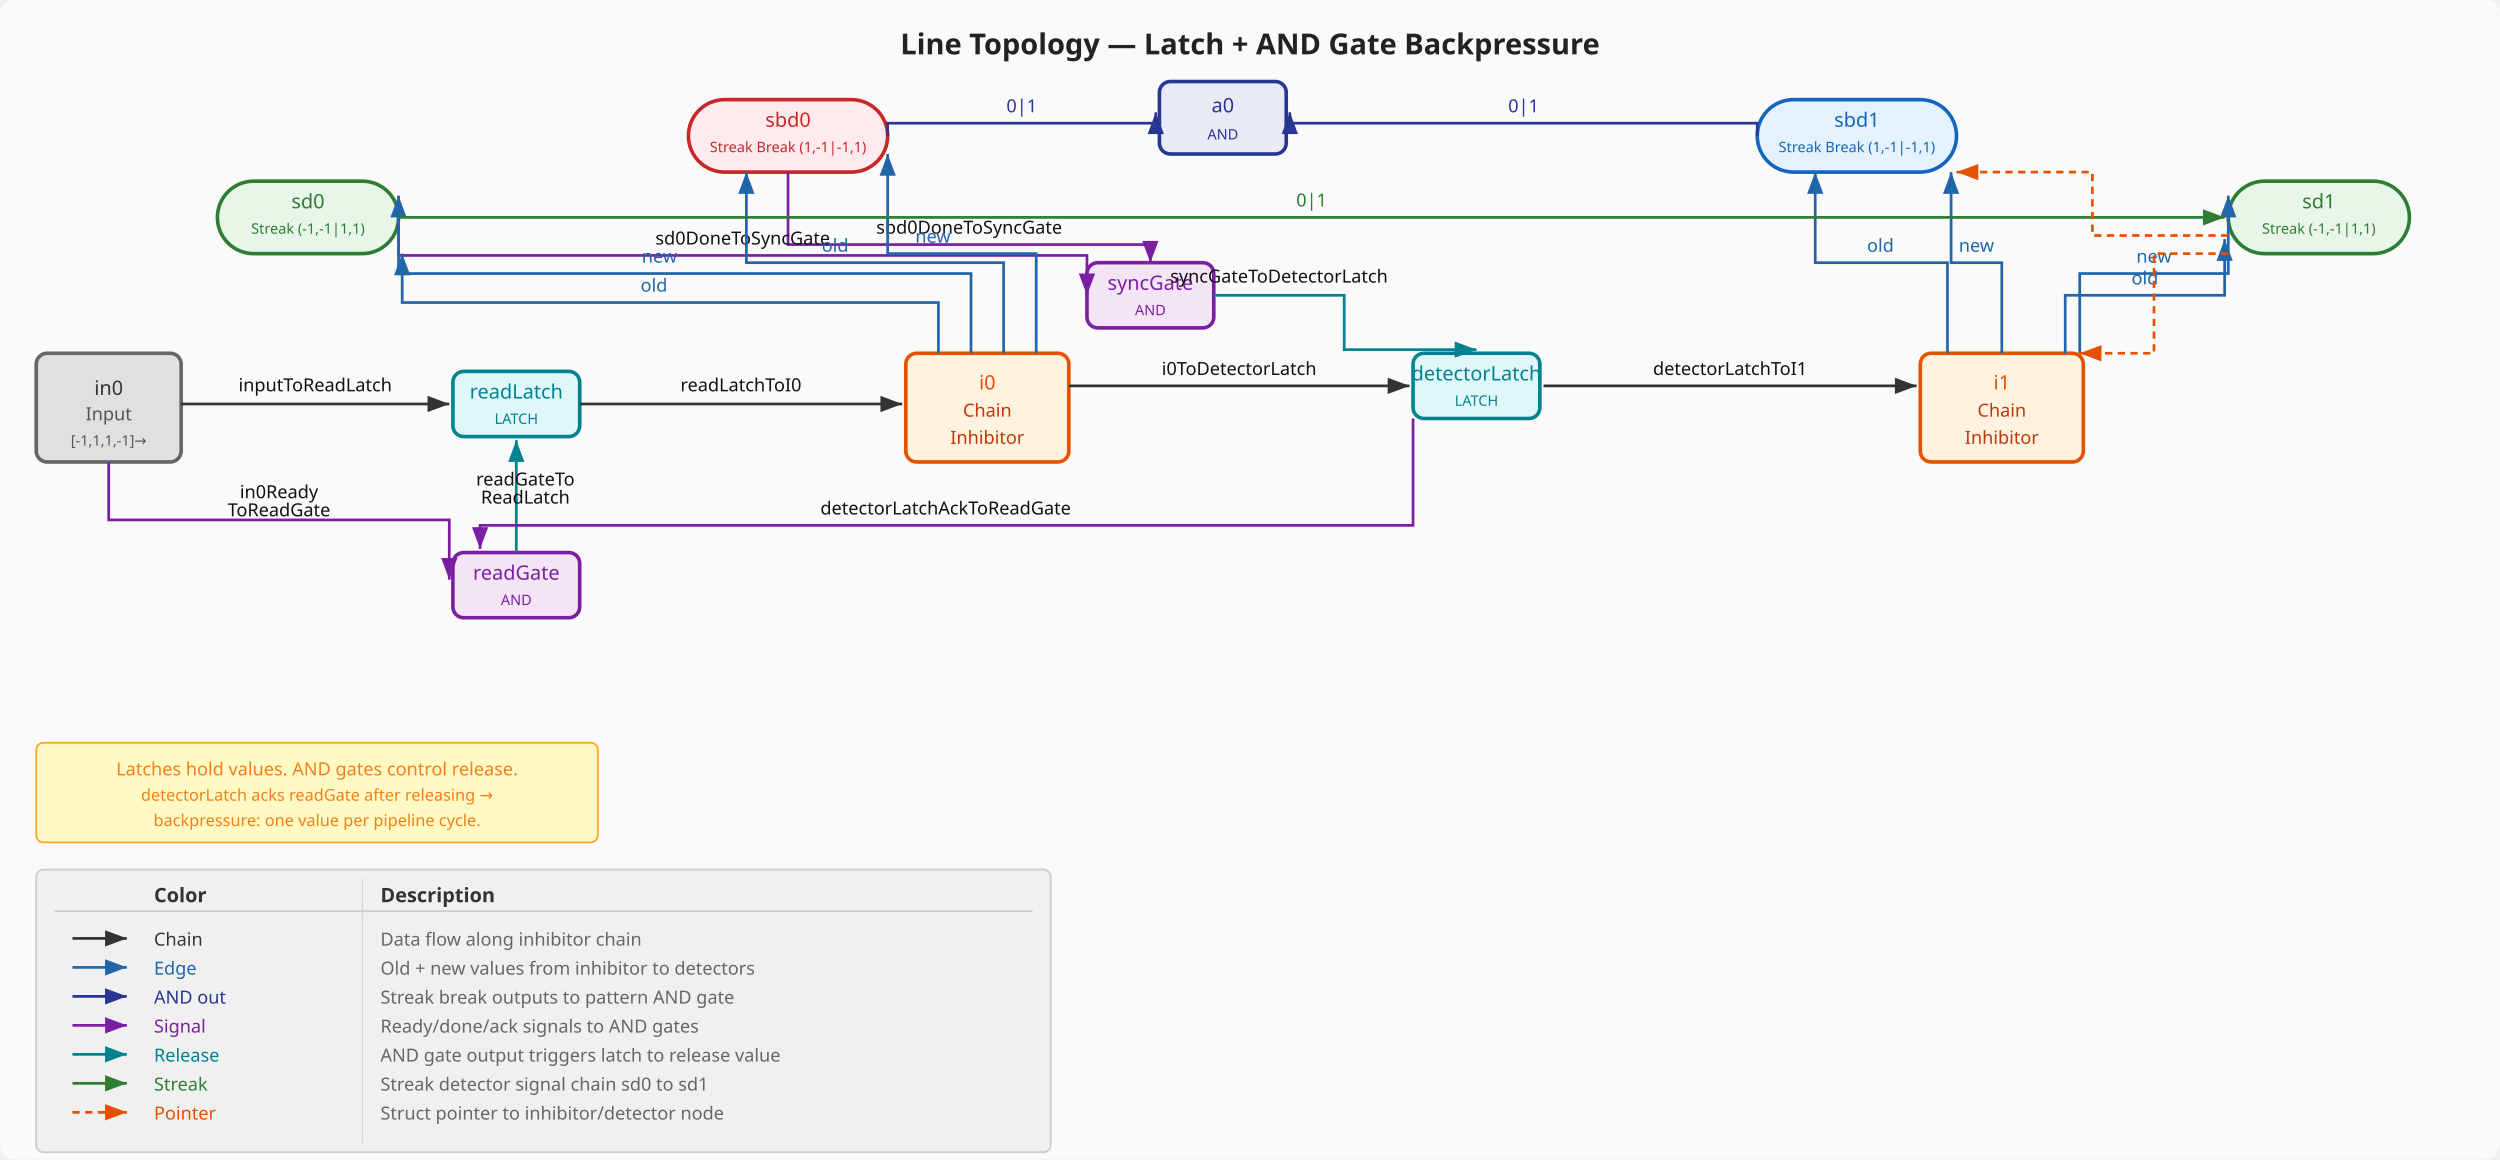
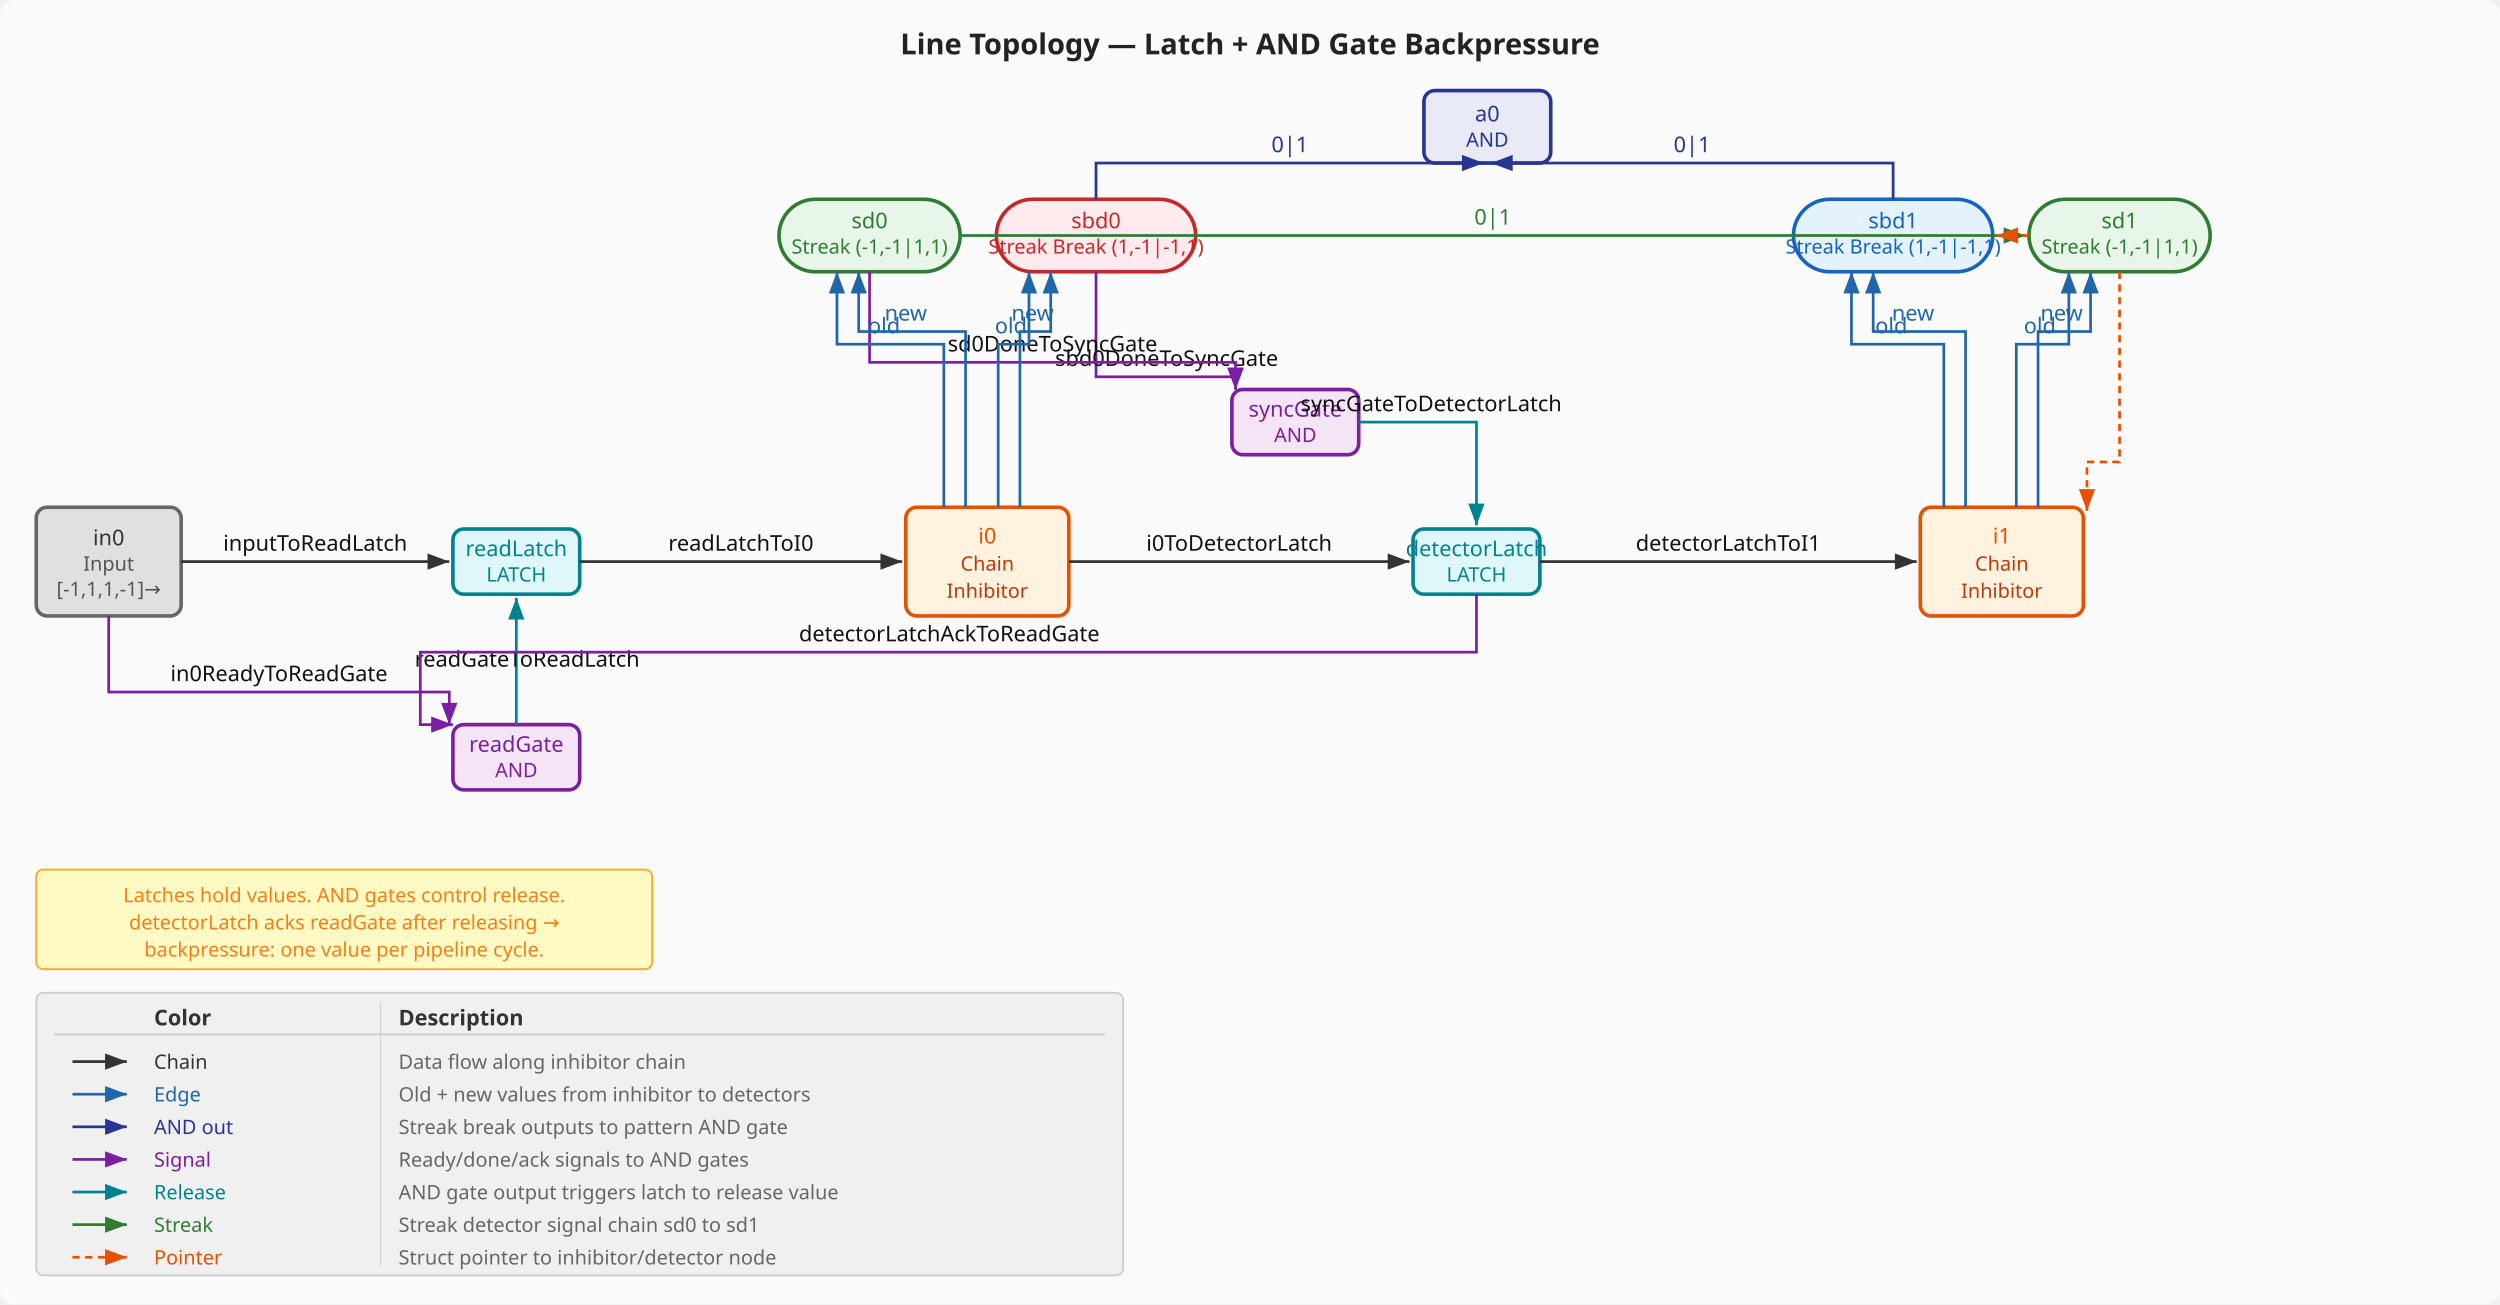
- <svg xmlns="http://www.w3.org/2000/svg" viewBox="0 0 1380 640" font-weight="400" font-family="ui-sans-serif, system-ui, sans-serif">
+ <svg xmlns="http://www.w3.org/2000/svg" viewBox="0 0 1380 720" font-weight="400" font-family="ui-sans-serif, system-ui, sans-serif">
  <style>
    svg { font-family: ui-sans-serif, system-ui, sans-serif; font-size: 12px; font-weight: 400; }

    /* ── Background ─────────────────────────────────────────── */
    .diagram-bg { fill: #fafafa; }

    /* ── Node shapes ─────────────────────────────────────────── */
    .shape-input    { fill: #e0e0e0; stroke: #666;    stroke-width: 2; }
    .shape-inhibitor{ fill: #fff3e0; stroke: #e65100; stroke-width: 2; }
    .shape-latch    { fill: #e0f7fa; stroke: #00838f; stroke-width: 2; }
    .shape-and-gate { fill: #f3e5f5; stroke: #7b1fa2; stroke-width: 2; }
    .shape-pattern-and { fill: #e8eaf6; stroke: #283593; stroke-width: 2; }
    .shape-sbd0     { fill: #ffebee; stroke: #c62828; stroke-width: 2; }
    .shape-sbd1     { fill: #e3f2fd; stroke: #1565c0; stroke-width: 2; }
    .shape-sd       { fill: #e8f5e9; stroke: #2e7d32; stroke-width: 2; }

    /* ── Node text ───────────────────────────────────────────── */
-     .node-title    { text-anchor: middle; font-weight: normal; font-size: 11px; }
-     .node-sublabel { text-anchor: middle; font-weight: normal; font-size: 10px; }
-     .node-type     { text-anchor: middle; font-weight: normal; font-size: 8px; }
+     .node-title    { text-anchor: middle; font-weight: normal; font-size: 12px; }
+     .node-sublabel { text-anchor: middle; font-weight: normal; font-size: 11px; }
+     .node-type     { text-anchor: middle; font-weight: normal; font-size: 11px; }

    .text-input    { fill: #333; }
    .text-sublabel { fill: #555; }
    .text-inhibitor{ fill: #e65100; }
    .text-inhibitor-sub { fill: #bf360c; }
    .text-latch    { fill: #00838f; }
    .text-and-gate { fill: #7b1fa2; }
    .text-pattern-and { fill: #283593; }
    .text-sbd0     { fill: #c62828; }
    .text-sbd1     { fill: #1565c0; }
    .text-sd       { fill: #2e7d32; }

    /* ── Edge lines ──────────────────────────────────────────── */
    .chain           { stroke: #333;    stroke-width: 1.5px; fill: none; marker-end: url(#arrow); }
    .edge-connection { stroke: #2266aa; stroke-width: 1.5px; fill: none; marker-end: url(#arrow-blue); }
    .and-out         { stroke: #283593; stroke-width: 1.5px; fill: none; marker-end: url(#arrow-indigo); }
    .signal          { stroke: #7b1fa2; stroke-width: 1.5px; fill: none; marker-end: url(#arrow-magenta); }
    .release         { stroke: #00838f; stroke-width: 1.5px; fill: none; marker-end: url(#arrow-teal); }
    .streak          { stroke: #2e7d32; stroke-width: 1.5px; fill: none; marker-end: url(#arrow-green); }
    .pointer         { stroke: #e65100; stroke-width: 1.5px; fill: none; stroke-dasharray: 4 3; marker-end: url(#arrow-orange); }

    /* ── Edge labels ─────────────────────────────────────────── */
-     .edge-label  { font-size: 10px; text-anchor: middle; }
-     .value-label { font-size: 10px; text-anchor: middle; }
+     .edge-label  { font-size: 12px; text-anchor: middle; }
+     .value-label { font-size: 12px; text-anchor: middle; }

    /* ── Annotation / legend ─────────────────────────────────── */
    .behavior-note-bg  { fill: #fff9c4; stroke: #f9a825; }
    .behavior-note-text { fill: #f57f17; text-anchor: middle; }
    .legend-bg         { fill: #f0f0f0; stroke: #ccc; }
-     .legend-heading    { font-weight: bold; font-size: 11px; fill: #333; }
-     .legend-name       { font-size: 10px; }
-     .legend-desc       { font-size: 10px; fill: #666; }
+     .legend-heading    { font-weight: bold; font-size: 12px; fill: #333; }
+     .legend-name       { font-size: 11px; }
+     .legend-desc       { font-size: 11px; fill: #666; }
    .legend-divider    { stroke: #ccc; }
    .title-text        { font-size: 16px; font-weight: bold; fill: #222; text-anchor: middle; }
  </style>
  <defs>
    <marker id="arrow" markerWidth="8" markerHeight="6" refX="8" refY="3" orient="auto">
      <path d="M0,0 L8,3 L0,6" fill="#333" />
    </marker>
    <marker id="arrow-blue" markerWidth="8" markerHeight="6" refX="8" refY="3" orient="auto">
      <path d="M0,0 L8,3 L0,6" fill="#2266aa" />
    </marker>
    <marker id="arrow-indigo" markerWidth="8" markerHeight="6" refX="8" refY="3" orient="auto">
      <path d="M0,0 L8,3 L0,6" fill="#283593" />
    </marker>
    <marker id="arrow-green" markerWidth="8" markerHeight="6" refX="8" refY="3" orient="auto">
      <path d="M0,0 L8,3 L0,6" fill="#2e7d32" />
    </marker>
    <marker id="arrow-orange" markerWidth="8" markerHeight="6" refX="8" refY="3" orient="auto">
      <path d="M0,0 L8,3 L0,6" fill="#e65100" />
    </marker>
    <marker id="arrow-magenta" markerWidth="8" markerHeight="6" refX="8" refY="3" orient="auto">
      <path d="M0,0 L8,3 L0,6" fill="#7b1fa2" />
    </marker>
    <marker id="arrow-teal" markerWidth="8" markerHeight="6" refX="8" refY="3" orient="auto">
      <path d="M0,0 L8,3 L0,6" fill="#00838f" />
    </marker>
  </defs>
-   <rect width="1380" height="640" rx="8" class="diagram-bg" />
+   <rect width="1380" height="720" rx="8" class="diagram-bg" />
  <text x="690" y="30" class="title-text">Line Topology — Latch + AND Gate Backpressure</text>
  <g id="node-a0" data-role="pattern-and-gate">
-     <rect x="640" y="45" width="70" height="40" rx="6" class="shape-pattern-and" />
-     <text x="675" y="62" font-weight="100" class="node-title text-pattern-and">a0</text>
-     <text x="675" y="77" font-weight="100" class="node-type text-pattern-and">AND</text>
+     <rect x="786" y="50" width="70" height="40" rx="6" class="shape-pattern-and" />
+     <text x="821" y="67" font-weight="100" class="node-title text-pattern-and">a0</text>
+     <text x="821" y="81" font-weight="100" class="node-type text-pattern-and">AND</text>
+   </g>
+   <g id="node-sd0" data-role="streak-detector" data-index="0">
+     <rect x="430" y="110" width="100" height="40" rx="20" class="shape-sd" />
+     <text x="480" y="126" font-weight="100" class="node-title text-sd">sd0</text>
+     <text x="480" y="140" font-weight="100" class="node-type text-sd">Streak (-1,-1|1,1)</text>
  </g>
  <g id="node-sbd0" data-role="streak-break-detector" data-index="0">
-     <rect x="380" y="55" width="110" height="40" rx="20" class="shape-sbd0" />
-     <text x="435" y="70" font-weight="100" class="node-title text-sbd0">sbd0</text>
-     <text x="435" y="84" font-weight="100" class="node-type text-sbd0">Streak Break (1,-1|-1,1)</text>
+     <rect x="550" y="110" width="110" height="40" rx="20" class="shape-sbd0" />
+     <text x="605" y="126" font-weight="100" class="node-title text-sbd0">sbd0</text>
+     <text x="605" y="140" font-weight="100" class="node-type text-sbd0">Streak Break (1,-1|-1,1)</text>
  </g>
  <g id="node-sbd1" data-role="streak-break-detector" data-index="1">
-     <rect x="970" y="55" width="110" height="40" rx="20" class="shape-sbd1" />
-     <text x="1025" y="70" font-weight="100" class="node-title text-sbd1">sbd1</text>
-     <text x="1025" y="84" font-weight="100" class="node-type text-sbd1">Streak Break (1,-1|-1,1)</text>
+     <rect x="990" y="110" width="110" height="40" rx="20" class="shape-sbd1" />
+     <text x="1045" y="126" font-weight="100" class="node-title text-sbd1">sbd1</text>
+     <text x="1045" y="140" font-weight="100" class="node-type text-sbd1">Streak Break (1,-1|-1,1)</text>
+   </g>
+   <g id="node-sd1" data-role="streak-detector" data-index="1">
+     <rect x="1120" y="110" width="100" height="40" rx="20" class="shape-sd" />
+     <text x="1170" y="126" font-weight="100" class="node-title text-sd">sd1</text>
+     <text x="1170" y="140" font-weight="100" class="node-type text-sd">Streak (-1,-1|1,1)</text>
+   </g>
+   <g id="node-syncGate" data-role="and-gate">
+     <rect x="680" y="215" width="70" height="36" rx="6" class="shape-and-gate" />
+     <text x="715" y="230" font-weight="100" class="node-title text-and-gate">syncGate</text>
+     <text x="715" y="244" font-weight="100" class="node-type text-and-gate">AND</text>
  </g>
  <g id="node-in0" data-role="input">
-     <rect x="20" y="195" width="80" height="60" rx="6" class="shape-input" />
-     <text x="60" y="218" font-weight="100" class="node-title text-input">in0</text>
-     <text x="60" y="232" font-weight="100" class="node-sublabel text-sublabel">Input</text>
-     <text x="60" y="246" font-weight="100" class="node-type text-sublabel">[-1,1,1,-1]→</text>
+     <rect x="20" y="280" width="80" height="60" rx="6" class="shape-input" />
+     <text x="60" y="301" font-weight="100" class="node-title text-input">in0</text>
+     <text x="60" y="315" font-weight="100" class="node-sublabel text-sublabel">Input</text>
+     <text x="60" y="329" font-weight="100" class="node-type text-sublabel">[-1,1,1,-1]→</text>
  </g>
  <g id="node-readLatch" data-role="latch">
-     <rect x="250" y="205" width="70" height="36" rx="6" class="shape-latch" />
-     <text x="285" y="220" font-weight="100" class="node-title text-latch">readLatch</text>
-     <text x="285" y="234" font-weight="100" class="node-type text-latch">LATCH</text>
+     <rect x="250" y="292" width="70" height="36" rx="6" class="shape-latch" />
+     <text x="285" y="307" font-weight="100" class="node-title text-latch">readLatch</text>
+     <text x="285" y="321" font-weight="100" class="node-type text-latch">LATCH</text>
  </g>
  <g id="node-i0" data-role="inhibitor" data-index="0">
-     <rect x="500" y="195" width="90" height="60" rx="6" class="shape-inhibitor" />
-     <text x="545" y="215" font-weight="100" class="node-title text-inhibitor">i0</text>
-     <text x="545" y="230" font-weight="100" class="node-sublabel text-inhibitor-sub">Chain</text>
-     <text x="545" y="245" font-weight="100" class="node-sublabel text-inhibitor-sub">Inhibitor</text>
+     <rect x="500" y="280" width="90" height="60" rx="6" class="shape-inhibitor" />
+     <text x="545" y="300" font-weight="100" class="node-title text-inhibitor">i0</text>
+     <text x="545" y="315" font-weight="100" class="node-sublabel text-inhibitor-sub">Chain</text>
+     <text x="545" y="330" font-weight="100" class="node-sublabel text-inhibitor-sub">Inhibitor</text>
  </g>
  <g id="node-detectorLatch" data-role="latch">
-     <rect x="780" y="195" width="70" height="36" rx="6" class="shape-latch" />
-     <text x="815" y="210" font-weight="100" class="node-title text-latch">detectorLatch</text>
-     <text x="815" y="224" font-weight="100" class="node-type text-latch">LATCH</text>
+     <rect x="780" y="292" width="70" height="36" rx="6" class="shape-latch" />
+     <text x="815" y="307" font-weight="100" class="node-title text-latch">detectorLatch</text>
+     <text x="815" y="321" font-weight="100" class="node-type text-latch">LATCH</text>
  </g>
  <g id="node-i1" data-role="inhibitor" data-index="1">
-     <rect x="1060" y="195" width="90" height="60" rx="6" class="shape-inhibitor" />
-     <text x="1105" y="215" font-weight="100" class="node-title text-inhibitor">i1</text>
-     <text x="1105" y="230" font-weight="100" class="node-sublabel text-inhibitor-sub">Chain</text>
-     <text x="1105" y="245" font-weight="100" class="node-sublabel text-inhibitor-sub">Inhibitor</text>
+     <rect x="1060" y="280" width="90" height="60" rx="6" class="shape-inhibitor" />
+     <text x="1105" y="300" font-weight="100" class="node-title text-inhibitor">i1</text>
+     <text x="1105" y="315" font-weight="100" class="node-sublabel text-inhibitor-sub">Chain</text>
+     <text x="1105" y="330" font-weight="100" class="node-sublabel text-inhibitor-sub">Inhibitor</text>
  </g>
  <g id="node-readGate" data-role="and-gate">
-     <rect x="250" y="305" width="70" height="36" rx="6" class="shape-and-gate" />
-     <text x="285" y="320" font-weight="100" class="node-title text-and-gate">readGate</text>
-     <text x="285" y="334" font-weight="100" class="node-type text-and-gate">AND</text>
-   </g>
-   <g id="node-syncGate" data-role="and-gate">
-     <rect x="600" y="145" width="70" height="36" rx="6" class="shape-and-gate" />
-     <text x="635" y="160" font-weight="100" class="node-title text-and-gate">syncGate</text>
-     <text x="635" y="174" font-weight="100" class="node-type text-and-gate">AND</text>
-   </g>
-   <g id="node-sd0" data-role="streak-detector" data-index="0">
-     <rect x="120" y="100" width="100" height="40" rx="20" class="shape-sd" />
-     <text x="170" y="115" font-weight="100" class="node-title text-sd">sd0</text>
-     <text x="170" y="129" font-weight="100" class="node-type text-sd">Streak (-1,-1|1,1)</text>
-   </g>
-   <g id="node-sd1" data-role="streak-detector" data-index="1">
-     <rect x="1230" y="100" width="100" height="40" rx="20" class="shape-sd" />
-     <text x="1280" y="115" font-weight="100" class="node-title text-sd">sd1</text>
-     <text x="1280" y="129" font-weight="100" class="node-type text-sd">Streak (-1,-1|1,1)</text>
+     <rect x="250" y="400" width="70" height="36" rx="6" class="shape-and-gate" />
+     <text x="285" y="415" font-weight="100" class="node-title text-and-gate">readGate</text>
+     <text x="285" y="429" font-weight="100" class="node-type text-and-gate">AND</text>
  </g>
  <g id="edge-inputToReadLatch" data-role="edge" class="chain">
-     <line x1="100" y1="223" x2="248" y2="223" />
-     <text x="174" y="216" font-weight="300" fill="#111" stroke="none" class="edge-label">inputToReadLatch</text>
+     <line x1="100" y1="310" x2="248" y2="310" />
+     <text x="174" y="304" font-weight="300" fill="#111" stroke="none" class="edge-label">inputToReadLatch</text>
  </g>
  <g id="edge-readLatchToI0" data-role="edge" class="chain">
-     <line x1="320" y1="223" x2="498" y2="223" />
-     <text x="409" y="216" font-weight="300" fill="#111" stroke="none" class="edge-label">readLatchToI0</text>
+     <line x1="320" y1="310" x2="498" y2="310" />
+     <text x="409" y="304" font-weight="300" fill="#111" stroke="none" class="edge-label">readLatchToI0</text>
  </g>
  <g id="edge-i0ToDetectorLatch" data-role="edge" class="chain">
-     <line x1="590" y1="213" x2="778" y2="213" />
-     <text x="684" y="207" font-weight="300" fill="#111" stroke="none" class="edge-label">i0ToDetectorLatch</text>
+     <line x1="590" y1="310" x2="778" y2="310" />
+     <text x="684" y="304" font-weight="300" fill="#111" stroke="none" class="edge-label">i0ToDetectorLatch</text>
  </g>
  <g id="edge-detectorLatchToI1" data-role="edge" class="chain">
-     <line x1="852" y1="213" x2="1058" y2="213" />
-     <text x="955" y="207" font-weight="300" fill="#111" stroke="none" class="edge-label">detectorLatchToI1</text>
+     <line x1="850" y1="310" x2="1058" y2="310" />
+     <text x="954" y="304" font-weight="300" fill="#111" stroke="none" class="edge-label">detectorLatchToI1</text>
  </g>
  <g id="edge-in0ReadyToReadGate" data-role="edge" class="signal">
-     <path d="M60,255 L60,287 L248,287 L248,320" />
-     <text x="154" y="275" font-weight="300" fill="#111" stroke="none" class="edge-label" text-anchor="middle">in0Ready</text>
-     <text x="154" y="285" font-weight="300" fill="#111" stroke="none" class="edge-label" text-anchor="middle">ToReadGate</text>
+     <path d="M60,340 L60,382 L248,382 L248,400" />
+     <text x="154" y="376" font-weight="300" fill="#111" stroke="none" class="edge-label" text-anchor="middle">in0ReadyToReadGate</text>
  </g>
  <g id="edge-readGateToReadLatch" data-role="edge" class="release">
-     <line x1="285" y1="305" x2="285" y2="243" />
-     <text x="290" y="268" font-weight="300" fill="#111" stroke="none" class="edge-label" text-anchor="start">readGateTo</text>
-     <text x="290" y="278" font-weight="300" fill="#111" stroke="none" class="edge-label" text-anchor="start">ReadLatch</text>
+     <line x1="285" y1="400" x2="285" y2="330" />
+     <text x="291" y="368" font-weight="300" fill="#111" stroke="none" class="edge-label" text-anchor="start">readGateToReadLatch</text>
  </g>
  <g id="edge-syncGateToDetectorLatch" data-role="edge" class="release">
-     <path d="M670,163 L742,163 L742,193 L815,193" />
-     <text x="706" y="156" font-weight="300" fill="#111" stroke="none" class="edge-label">syncGateToDetectorLatch</text>
+     <path d="M750,233 L815,233 L815,290" />
+     <text x="790" y="227" font-weight="300" fill="#111" stroke="none" class="edge-label">syncGateToDetectorLatch</text>
  </g>
  <g id="edge-detectorLatchAckToReadGate" data-role="edge" class="signal">
-     <path d="M780,231 L780,290 L265,290 L265,303" />
-     <text x="522" y="284" font-weight="300" fill="#111" stroke="none" class="edge-label">detectorLatchAckToReadGate</text>
+     <path d="M815,328 L815,360 L232,360 L232,400 L250,400" />
+     <text x="524" y="354" font-weight="300" fill="#111" stroke="none" class="edge-label">detectorLatchAckToReadGate</text>
  </g>
  <g id="edge-sbd0DoneToSyncGate" data-role="edge" class="signal">
-     <path d="M435,95 L435,135 L635,135 L635,145" />
-     <text x="535" y="129" font-weight="300" fill="#111" stroke="none" class="edge-label">sbd0DoneToSyncGate</text>
+     <path d="M605,150 L605,208 L682,208 L682,215" />
+     <text x="644" y="202" font-weight="300" fill="#111" stroke="none" class="edge-label">sbd0DoneToSyncGate</text>
  </g>
  <g id="edge-sd0DoneToSyncGate" data-role="edge" class="signal">
-     <path d="M220,120 L220,141 L600,141 L600,163" />
-     <text x="410" y="135" font-weight="300" fill="#111" stroke="none" class="edge-label">sd0DoneToSyncGate</text>
+     <path d="M480,150 L480,200 L682,200 L682,215" />
+     <text x="581" y="194" font-weight="300" fill="#111" stroke="none" class="edge-label">sd0DoneToSyncGate</text>
+   </g>
+   <g id="edge-i0-sd0-old" data-role="edge" class="edge-connection">
+     <path d="M521,280 L521,190 L462,190 L462,150" />
+     <text x="488" y="184" font-weight="300" fill="#2266aa" stroke="none" class="value-label">old</text>
+   </g>
+   <g id="edge-i0-sd0-new" data-role="edge" class="edge-connection">
+     <path d="M533,280 L533,183 L474,183 L474,150" />
+     <text x="500" y="177" font-weight="300" fill="#2266aa" stroke="none" class="value-label">new</text>
  </g>
  <g id="edge-i0-sbd0-old" data-role="edge" class="edge-connection">
-     <path d="M554,195 L554,145 L412,145 L412,95" />
-     <text x="461" y="139" font-weight="300" fill="#2266aa" stroke="none" class="value-label">old</text>
+     <path d="M551,280 L551,190 L568,190 L568,150" />
+     <text x="558" y="184" font-weight="300" fill="#2266aa" stroke="none" class="value-label">old</text>
  </g>
  <g id="edge-i0-sbd0-new" data-role="edge" class="edge-connection">
-     <path d="M572,195 L572,140 L490,140 L490,85" />
-     <text x="515" y="134" font-weight="300" fill="#2266aa" stroke="none" class="value-label">new</text>
-   </g>
-   <g id="edge-i0-sd0-old" data-role="edge" class="edge-connection">
-     <path d="M518,195 L518,167 L222,167 L222,140" />
-     <text x="361" y="161" font-weight="300" fill="#2266aa" stroke="none" class="value-label">old</text>
-   </g>
-   <g id="edge-i0-sd0-new" data-role="edge" class="edge-connection">
-     <path d="M536,195 L536,151 L220,151 L220,108" />
-     <text x="364" y="145" font-weight="300" fill="#2266aa" stroke="none" class="value-label">new</text>
+     <path d="M563,280 L563,183 L580,183 L580,150" />
+     <text x="570" y="177" font-weight="300" fill="#2266aa" stroke="none" class="value-label">new</text>
  </g>
  <g id="edge-i1-sbd1-old" data-role="edge" class="edge-connection">
-     <path d="M1075,195 L1075,145 L1002,145 L1002,95" />
-     <text x="1038" y="139" font-weight="300" fill="#2266aa" stroke="none" class="value-label">old</text>
+     <path d="M1073,280 L1073,190 L1022,190 L1022,150" />
+     <text x="1044" y="184" font-weight="300" fill="#2266aa" stroke="none" class="value-label">old</text>
  </g>
  <g id="edge-i1-sbd1-new" data-role="edge" class="edge-connection">
-     <path d="M1105,195 L1105,145 L1077,145 L1077,95" />
-     <text x="1091" y="139" font-weight="300" fill="#2266aa" stroke="none" class="value-label">new</text>
+     <path d="M1085,280 L1085,183 L1034,183 L1034,150" />
+     <text x="1056" y="177" font-weight="300" fill="#2266aa" stroke="none" class="value-label">new</text>
  </g>
  <g id="edge-i1-sd1-old" data-role="edge" class="edge-connection">
-     <path d="M1140,195 L1140,163 L1228,163 L1228,132" />
-     <text x="1184" y="157" font-weight="300" fill="#2266aa" stroke="none" class="value-label">old</text>
+     <path d="M1113,280 L1113,190 L1142,190 L1142,150" />
+     <text x="1126" y="184" font-weight="300" fill="#2266aa" stroke="none" class="value-label">old</text>
  </g>
  <g id="edge-i1-sd1-new" data-role="edge" class="edge-connection">
-     <path d="M1148,195 L1148,151 L1230,151 L1230,108" />
-     <text x="1189" y="145" font-weight="300" fill="#2266aa" stroke="none" class="value-label">new</text>
+     <path d="M1125,280 L1125,183 L1154,183 L1154,150" />
+     <text x="1138" y="177" font-weight="300" fill="#2266aa" stroke="none" class="value-label">new</text>
  </g>
  <g id="edge-sbd0-a0" data-role="edge" class="and-out">
-     <path d="M490,75 L490,68 L638,68 L638,62" />
-     <text x="564" y="62" font-weight="300" fill="#283593" stroke="none" class="value-label">0|1</text>
+     <path d="M605,110 L605,90 L819,90" />
+     <text x="712" y="84" font-weight="300" fill="#283593" stroke="none" class="value-label">0|1</text>
  </g>
  <g id="edge-sbd1-a0" data-role="edge" class="and-out">
-     <path d="M970,75 L970,68 L712,68 L712,62" />
-     <text x="841" y="62" font-weight="300" fill="#283593" stroke="none" class="value-label">0|1</text>
+     <path d="M1045,110 L1045,90 L823,90" />
+     <text x="934" y="84" font-weight="300" fill="#283593" stroke="none" class="value-label">0|1</text>
  </g>
  <g id="edge-sd0-sd1" data-role="edge" class="streak">
-     <line x1="220" y1="120" x2="1228" y2="120" />
-     <text x="724" y="114" font-weight="300" fill="#2e7d32" stroke="none" class="value-label">0|1</text>
+     <line x1="530" y1="130" x2="1118" y2="130" />
+     <text x="824" y="124" font-weight="300" fill="#2e7d32" stroke="none" class="value-label">0|1</text>
  </g>
  <g id="edge-sd1-i1-ptr" data-role="edge" class="pointer">
-     <path d="M1230,140 L1189,140 L1189,195 L1148,195" />
+     <path d="M1170,150 L1170,255 L1152,255 L1152,282" />
  </g>
  <g id="edge-sd1-sbd1-ptr" data-role="edge" class="pointer">
-     <path d="M1230,130 L1155,130 L1155,95 L1080,95" />
+     <path d="M1120,130 L1102,130" />
  </g>
  <g id="annotation-backpressure" data-role="annotation">
-     <rect x="20" y="410" width="310" height="55" rx="4" class="behavior-note-bg" />
-     <text x="175" y="428" font-size="10" class="behavior-note-text">Latches hold values. AND gates control release.</text>
-     <text x="175" y="442" font-size="9" class="behavior-note-text">detectorLatch acks readGate after releasing →</text>
-     <text x="175" y="456" font-size="9" class="behavior-note-text">backpressure: one value per pipeline cycle.</text>
+     <rect x="20" y="480" width="340" height="55" rx="4" class="behavior-note-bg" />
+     <text x="190" y="498" font-size="11" class="behavior-note-text">Latches hold values. AND gates control release.</text>
+     <text x="190" y="513" font-size="11" class="behavior-note-text">detectorLatch acks readGate after releasing →</text>
+     <text x="190" y="528" font-size="11" class="behavior-note-text">backpressure: one value per pipeline cycle.</text>
  </g>
  <g id="legend" data-role="legend">
-     <rect x="20" y="480" width="560" height="156" rx="4" class="legend-bg" />
-     <text x="85" y="498" text-anchor="start" class="legend-heading">Color</text>
-     <text x="210" y="498" text-anchor="start" class="legend-heading">Description</text>
-     <line x1="30" y1="503" x2="570" y2="503" class="legend-divider" stroke-width="1" />
-     <line x1="200" y1="485" x2="200" y2="631" class="legend-divider" stroke-width="0.5" />
+     <rect x="20" y="548" width="600" height="156" rx="4" class="legend-bg" />
+     <text x="85" y="566" text-anchor="start" class="legend-heading">Color</text>
+     <text x="220" y="566" text-anchor="start" class="legend-heading">Description</text>
+     <line x1="30" y1="571" x2="610" y2="571" class="legend-divider" stroke-width="1" />
+     <line x1="210" y1="553" x2="210" y2="699" class="legend-divider" stroke-width="0.5" />
    <g class="chain">
-       <line x1="40" y1="518" x2="70" y2="518" />
-     </g>
-     <text x="85" y="522" text-anchor="start" class="legend-name" fill="#333">Chain</text>
-     <text x="210" y="522" text-anchor="start" class="legend-desc">Data flow along inhibitor chain</text>
+       <line x1="40" y1="586" x2="70" y2="586" />
+     </g>
+     <text x="85" y="590" text-anchor="start" class="legend-name" fill="#333">Chain</text>
+     <text x="220" y="590" text-anchor="start" class="legend-desc">Data flow along inhibitor chain</text>
    <g class="edge-connection">
-       <line x1="40" y1="534" x2="70" y2="534" />
-     </g>
-     <text x="85" y="538" text-anchor="start" class="legend-name" fill="#2266aa">Edge</text>
-     <text x="210" y="538" text-anchor="start" class="legend-desc">Old + new values from inhibitor to detectors</text>
+       <line x1="40" y1="604" x2="70" y2="604" />
+     </g>
+     <text x="85" y="608" text-anchor="start" class="legend-name" fill="#2266aa">Edge</text>
+     <text x="220" y="608" text-anchor="start" class="legend-desc">Old + new values from inhibitor to detectors</text>
    <g class="and-out">
-       <line x1="40" y1="550" x2="70" y2="550" />
-     </g>
-     <text x="85" y="554" text-anchor="start" class="legend-name" fill="#283593">AND out</text>
-     <text x="210" y="554" text-anchor="start" class="legend-desc">Streak break outputs to pattern AND gate</text>
+       <line x1="40" y1="622" x2="70" y2="622" />
+     </g>
+     <text x="85" y="626" text-anchor="start" class="legend-name" fill="#283593">AND out</text>
+     <text x="220" y="626" text-anchor="start" class="legend-desc">Streak break outputs to pattern AND gate</text>
    <g class="signal">
-       <line x1="40" y1="566" x2="70" y2="566" />
-     </g>
-     <text x="85" y="570" text-anchor="start" class="legend-name" fill="#7b1fa2">Signal</text>
-     <text x="210" y="570" text-anchor="start" class="legend-desc">Ready/done/ack signals to AND gates</text>
+       <line x1="40" y1="640" x2="70" y2="640" />
+     </g>
+     <text x="85" y="644" text-anchor="start" class="legend-name" fill="#7b1fa2">Signal</text>
+     <text x="220" y="644" text-anchor="start" class="legend-desc">Ready/done/ack signals to AND gates</text>
    <g class="release">
-       <line x1="40" y1="582" x2="70" y2="582" />
-     </g>
-     <text x="85" y="586" text-anchor="start" class="legend-name" fill="#00838f">Release</text>
-     <text x="210" y="586" text-anchor="start" class="legend-desc">AND gate output triggers latch to release value</text>
+       <line x1="40" y1="658" x2="70" y2="658" />
+     </g>
+     <text x="85" y="662" text-anchor="start" class="legend-name" fill="#00838f">Release</text>
+     <text x="220" y="662" text-anchor="start" class="legend-desc">AND gate output triggers latch to release value</text>
    <g class="streak">
-       <line x1="40" y1="598" x2="70" y2="598" />
-     </g>
-     <text x="85" y="602" text-anchor="start" class="legend-name" fill="#2e7d32">Streak</text>
-     <text x="210" y="602" text-anchor="start" class="legend-desc">Streak detector signal chain sd0 to sd1</text>
+       <line x1="40" y1="676" x2="70" y2="676" />
+     </g>
+     <text x="85" y="680" text-anchor="start" class="legend-name" fill="#2e7d32">Streak</text>
+     <text x="220" y="680" text-anchor="start" class="legend-desc">Streak detector signal chain sd0 to sd1</text>
    <g class="pointer">
-       <line x1="40" y1="614" x2="70" y2="614" />
-     </g>
-     <text x="85" y="618" text-anchor="start" class="legend-name" fill="#e65100">Pointer</text>
-     <text x="210" y="618" text-anchor="start" class="legend-desc">Struct pointer to inhibitor/detector node</text>
-   </g>
-   <rect x="20" y="195" width="80" height="60" rx="6" fill="white" stroke="none" opacity="0" pointer-events="none">
+       <line x1="40" y1="694" x2="70" y2="694" />
+     </g>
+     <text x="85" y="698" text-anchor="start" class="legend-name" fill="#e65100">Pointer</text>
+     <text x="220" y="698" text-anchor="start" class="legend-desc">Struct pointer to inhibitor/detector node</text>
+   </g>
+   <rect x="20" y="280" width="80" height="60" rx="6" fill="white" stroke="none" opacity="0" pointer-events="none">
    <animate attributeName="opacity" values="0;0.5;0;0" keyTimes="0;0.062;0.125;1" dur="27s" repeatCount="indefinite" />
  </rect>
-   <rect x="250" y="305" width="70" height="36" rx="6" fill="white" stroke="none" opacity="0" pointer-events="none">
+   <rect x="250" y="400" width="70" height="36" rx="6" fill="white" stroke="none" opacity="0" pointer-events="none">
    <animate attributeName="opacity" values="0;0;0.5;0;0" keyTimes="0;0.12;0.182;0.245;1" dur="27s" repeatCount="indefinite" />
  </rect>
-   <rect x="250" y="205" width="70" height="36" rx="6" fill="white" stroke="none" opacity="0" pointer-events="none">
+   <rect x="250" y="292" width="70" height="36" rx="6" fill="white" stroke="none" opacity="0" pointer-events="none">
    <animate attributeName="opacity" values="0;0;0.5;0;0" keyTimes="0;0.24;0.302;0.365;1" dur="27s" repeatCount="indefinite" />
  </rect>
-   <rect x="500" y="195" width="90" height="60" rx="6" fill="white" stroke="none" opacity="0" pointer-events="none">
+   <rect x="500" y="280" width="90" height="60" rx="6" fill="white" stroke="none" opacity="0" pointer-events="none">
    <animate attributeName="opacity" values="0;0;0.5;0;0" keyTimes="0;0.36;0.422;0.485;1" dur="27s" repeatCount="indefinite" />
  </rect>
-   <rect x="380" y="55" width="110" height="40" rx="20" fill="white" stroke="none" opacity="0" pointer-events="none">
+   <rect x="550" y="110" width="110" height="40" rx="20" fill="white" stroke="none" opacity="0" pointer-events="none">
    <animate attributeName="opacity" values="0;0;0.5;0;0" keyTimes="0;0.42;0.482;0.545;1" dur="27s" repeatCount="indefinite" />
  </rect>
-   <rect x="120" y="100" width="100" height="40" rx="20" fill="white" stroke="none" opacity="0" pointer-events="none">
+   <rect x="430" y="110" width="100" height="40" rx="20" fill="white" stroke="none" opacity="0" pointer-events="none">
    <animate attributeName="opacity" values="0;0;0.5;0;0" keyTimes="0;0.42;0.482;0.545;1" dur="27s" repeatCount="indefinite" />
  </rect>
-   <rect x="600" y="145" width="70" height="36" rx="6" fill="white" stroke="none" opacity="0" pointer-events="none">
+   <rect x="680" y="215" width="70" height="36" rx="6" fill="white" stroke="none" opacity="0" pointer-events="none">
    <animate attributeName="opacity" values="0;0;0.5;0;0" keyTimes="0;0.54;0.603;0.665;1" dur="27s" repeatCount="indefinite" />
  </rect>
-   <rect x="780" y="195" width="70" height="36" rx="6" fill="white" stroke="none" opacity="0" pointer-events="none">
+   <rect x="780" y="292" width="70" height="36" rx="6" fill="white" stroke="none" opacity="0" pointer-events="none">
    <animate attributeName="opacity" values="0;0;0.5;0;0" keyTimes="0;0.66;0.723;0.785;1" dur="27s" repeatCount="indefinite" />
  </rect>
-   <rect x="1060" y="195" width="90" height="60" rx="6" fill="white" stroke="none" opacity="0" pointer-events="none">
+   <rect x="1060" y="280" width="90" height="60" rx="6" fill="white" stroke="none" opacity="0" pointer-events="none">
    <animate attributeName="opacity" values="0;0;0.5;0;0" keyTimes="0;0.78;0.843;0.905;1" dur="27s" repeatCount="indefinite" />
  </rect>
-   <path d="M60,255 L60,287 L248,287 L248,320" stroke="#7b1fa2" stroke-width="3" fill="none" stroke-dasharray="20,9999" stroke-dashoffset="0" opacity="0" pointer-events="none">
-     <animate attributeName="stroke-dashoffset" values="0;0;-253;-253" keyTimes="0;0.06;0.187;1" dur="27s" repeatCount="indefinite" />
+   <path d="M60,340 L60,382 L248,382 L248,400" stroke="#7b1fa2" stroke-width="3" fill="none" stroke-dasharray="20,9999" stroke-dashoffset="0" opacity="0" pointer-events="none">
+     <animate attributeName="stroke-dashoffset" values="0;0;-248;-248" keyTimes="0;0.06;0.187;1" dur="27s" repeatCount="indefinite" />
    <animate attributeName="opacity" values="0;0;1;1;0;0" keyTimes="0;0.055;0.06;0.187;0.192;1" dur="27s" repeatCount="indefinite" />
  </path>
-   <line x1="285" y1="305" x2="285" y2="243" stroke="#00838f" stroke-width="3" stroke-dasharray="20,9999" stroke-dashoffset="0" opacity="0" pointer-events="none">
-     <animate attributeName="stroke-dashoffset" values="0;0;-62;-62" keyTimes="0;0.18;0.211;1" dur="27s" repeatCount="indefinite" />
+   <line x1="285" y1="400" x2="285" y2="330" stroke="#00838f" stroke-width="3" stroke-dasharray="20,9999" stroke-dashoffset="0" opacity="0" pointer-events="none">
+     <animate attributeName="stroke-dashoffset" values="0;0;-70;-70" keyTimes="0;0.18;0.211;1" dur="27s" repeatCount="indefinite" />
    <animate attributeName="opacity" values="0;0;1;1;0;0" keyTimes="0;0.175;0.18;0.211;0.216;1" dur="27s" repeatCount="indefinite" />
  </line>
-   <line x1="320" y1="223" x2="498" y2="223" stroke="#333" stroke-width="3" stroke-dasharray="20,9999" stroke-dashoffset="0" opacity="0" pointer-events="none">
+   <line x1="320" y1="310" x2="498" y2="310" stroke="#333" stroke-width="3" stroke-dasharray="20,9999" stroke-dashoffset="0" opacity="0" pointer-events="none">
    <animate attributeName="stroke-dashoffset" values="0;0;-178;-178" keyTimes="0;0.3;0.389;1" dur="27s" repeatCount="indefinite" />
    <animate attributeName="opacity" values="0;0;1;1;0;0" keyTimes="0;0.295;0.3;0.389;0.394;1" dur="27s" repeatCount="indefinite" />
  </line>
-   <path d="M554,195 L554,145 L412,145 L412,95" stroke="#2266aa" stroke-width="3" fill="none" stroke-dasharray="20,9999" stroke-dashoffset="0" opacity="0" pointer-events="none">
-     <animate attributeName="stroke-dashoffset" values="0;0;-242;-242" keyTimes="0;0.36;0.481;1" dur="27s" repeatCount="indefinite" />
+   <path d="M551,280 L551,190 L568,190 L568,150" stroke="#2266aa" stroke-width="3" fill="none" stroke-dasharray="20,9999" stroke-dashoffset="0" opacity="0" pointer-events="none">
+     <animate attributeName="stroke-dashoffset" values="0;0;-147;-147" keyTimes="0;0.36;0.481;1" dur="27s" repeatCount="indefinite" />
    <animate attributeName="opacity" values="0;0;1;1;0;0" keyTimes="0;0.355;0.36;0.481;0.486;1" dur="27s" repeatCount="indefinite" />
  </path>
-   <path d="M572,195 L572,140 L490,140 L490,85" stroke="#2266aa" stroke-width="3" fill="none" stroke-dasharray="20,9999" stroke-dashoffset="0" opacity="0" pointer-events="none">
-     <animate attributeName="stroke-dashoffset" values="0;0;-192;-192" keyTimes="0;0.36;0.456;1" dur="27s" repeatCount="indefinite" />
+   <path d="M563,280 L563,183 L580,183 L580,150" stroke="#2266aa" stroke-width="3" fill="none" stroke-dasharray="20,9999" stroke-dashoffset="0" opacity="0" pointer-events="none">
+     <animate attributeName="stroke-dashoffset" values="0;0;-147;-147" keyTimes="0;0.36;0.456;1" dur="27s" repeatCount="indefinite" />
    <animate attributeName="opacity" values="0;0;1;1;0;0" keyTimes="0;0.355;0.36;0.456;0.461;1" dur="27s" repeatCount="indefinite" />
  </path>
-   <path d="M518,195 L518,167 L222,167 L222,140" stroke="#2266aa" stroke-width="3" fill="none" stroke-dasharray="20,9999" stroke-dashoffset="0" opacity="0" pointer-events="none">
-     <animate attributeName="stroke-dashoffset" values="0;0;-351;-351" keyTimes="0;0.36;0.535;1" dur="27s" repeatCount="indefinite" />
+   <path d="M521,280 L521,190 L462,190 L462,150" stroke="#2266aa" stroke-width="3" fill="none" stroke-dasharray="20,9999" stroke-dashoffset="0" opacity="0" pointer-events="none">
+     <animate attributeName="stroke-dashoffset" values="0;0;-189;-189" keyTimes="0;0.36;0.535;1" dur="27s" repeatCount="indefinite" />
    <animate attributeName="opacity" values="0;0;1;1;0;0" keyTimes="0;0.355;0.36;0.535;0.540;1" dur="27s" repeatCount="indefinite" />
  </path>
-   <path d="M536,195 L536,151 L220,151 L220,108" stroke="#2266aa" stroke-width="3" fill="none" stroke-dasharray="20,9999" stroke-dashoffset="0" opacity="0" pointer-events="none">
-     <animate attributeName="stroke-dashoffset" values="0;0;-403;-403" keyTimes="0;0.36;0.561;1" dur="27s" repeatCount="indefinite" />
+   <path d="M533,280 L533,183 L474,183 L474,150" stroke="#2266aa" stroke-width="3" fill="none" stroke-dasharray="20,9999" stroke-dashoffset="0" opacity="0" pointer-events="none">
+     <animate attributeName="stroke-dashoffset" values="0;0;-189;-189" keyTimes="0;0.36;0.561;1" dur="27s" repeatCount="indefinite" />
    <animate attributeName="opacity" values="0;0;1;1;0;0" keyTimes="0;0.355;0.36;0.561;0.566;1" dur="27s" repeatCount="indefinite" />
  </path>
-   <path d="M435,95 L435,135 L635,135 L635,145" stroke="#7b1fa2" stroke-width="3" fill="none" stroke-dasharray="20,9999" stroke-dashoffset="0" opacity="0" pointer-events="none">
-     <animate attributeName="stroke-dashoffset" values="0;0;-250;-250" keyTimes="0;0.48;0.605;1" dur="27s" repeatCount="indefinite" />
+   <path d="M605,150 L605,208 L682,208 L682,215" stroke="#7b1fa2" stroke-width="3" fill="none" stroke-dasharray="20,9999" stroke-dashoffset="0" opacity="0" pointer-events="none">
+     <animate attributeName="stroke-dashoffset" values="0;0;-142;-142" keyTimes="0;0.48;0.605;1" dur="27s" repeatCount="indefinite" />
    <animate attributeName="opacity" values="0;0;1;1;0;0" keyTimes="0;0.475;0.48;0.605;0.61;1" dur="27s" repeatCount="indefinite" />
  </path>
-   <path d="M220,120 L220,141 L600,141 L600,163" stroke="#7b1fa2" stroke-width="3" fill="none" stroke-dasharray="20,9999" stroke-dashoffset="0" opacity="0" pointer-events="none">
-     <animate attributeName="stroke-dashoffset" values="0;0;-423;-423" keyTimes="0;0.48;0.692;1" dur="27s" repeatCount="indefinite" />
+   <path d="M480,150 L480,200 L682,200 L682,215" stroke="#7b1fa2" stroke-width="3" fill="none" stroke-dasharray="20,9999" stroke-dashoffset="0" opacity="0" pointer-events="none">
+     <animate attributeName="stroke-dashoffset" values="0;0;-267;-267" keyTimes="0;0.48;0.692;1" dur="27s" repeatCount="indefinite" />
    <animate attributeName="opacity" values="0;0;1;1;0;0" keyTimes="0;0.475;0.48;0.692;0.697;1" dur="27s" repeatCount="indefinite" />
  </path>
-   <path d="M670,163 L742,163 L742,193 L815,193" stroke="#00838f" stroke-width="3" fill="none" stroke-dasharray="20,9999" stroke-dashoffset="0" opacity="0" pointer-events="none">
-     <animate attributeName="stroke-dashoffset" values="0;0;-175;-175" keyTimes="0;0.6;0.688;1" dur="27s" repeatCount="indefinite" />
+   <path d="M750,233 L815,233 L815,290" stroke="#00838f" stroke-width="3" fill="none" stroke-dasharray="20,9999" stroke-dashoffset="0" opacity="0" pointer-events="none">
+     <animate attributeName="stroke-dashoffset" values="0;0;-122;-122" keyTimes="0;0.6;0.688;1" dur="27s" repeatCount="indefinite" />
    <animate attributeName="opacity" values="0;0;1;1;0;0" keyTimes="0;0.595;0.6;0.688;0.693;1" dur="27s" repeatCount="indefinite" />
  </path>
-   <path d="M780,231 L780,290 L265,290 L265,303" stroke="#7b1fa2" stroke-width="3" fill="none" stroke-dasharray="20,9999" stroke-dashoffset="0" opacity="0" pointer-events="none">
-     <animate attributeName="stroke-dashoffset" values="0;0;-587;-587" keyTimes="0;0.66;0.954;1" dur="27s" repeatCount="indefinite" />
+   <path d="M815,328 L815,360 L232,360 L232,400 L250,400" stroke="#7b1fa2" stroke-width="3" fill="none" stroke-dasharray="20,9999" stroke-dashoffset="0" opacity="0" pointer-events="none">
+     <animate attributeName="stroke-dashoffset" values="0;0;-673;-673" keyTimes="0;0.66;0.954;1" dur="27s" repeatCount="indefinite" />
    <animate attributeName="opacity" values="0;0;1;1;0;0" keyTimes="0;0.655;0.66;0.954;0.959;1" dur="27s" repeatCount="indefinite" />
  </path>
-   <line x1="852" y1="213" x2="1058" y2="213" stroke="#333" stroke-width="3" stroke-dasharray="20,9999" stroke-dashoffset="0" opacity="0" pointer-events="none">
-     <animate attributeName="stroke-dashoffset" values="0;0;-206;-206" keyTimes="0;0.72;0.823;1" dur="27s" repeatCount="indefinite" />
+   <line x1="850" y1="310" x2="1058" y2="310" stroke="#333" stroke-width="3" stroke-dasharray="20,9999" stroke-dashoffset="0" opacity="0" pointer-events="none">
+     <animate attributeName="stroke-dashoffset" values="0;0;-208;-208" keyTimes="0;0.72;0.823;1" dur="27s" repeatCount="indefinite" />
    <animate attributeName="opacity" values="0;0;1;1;0;0" keyTimes="0;0.715;0.72;0.823;0.828;1" dur="27s" repeatCount="indefinite" />
  </line>
</svg>
